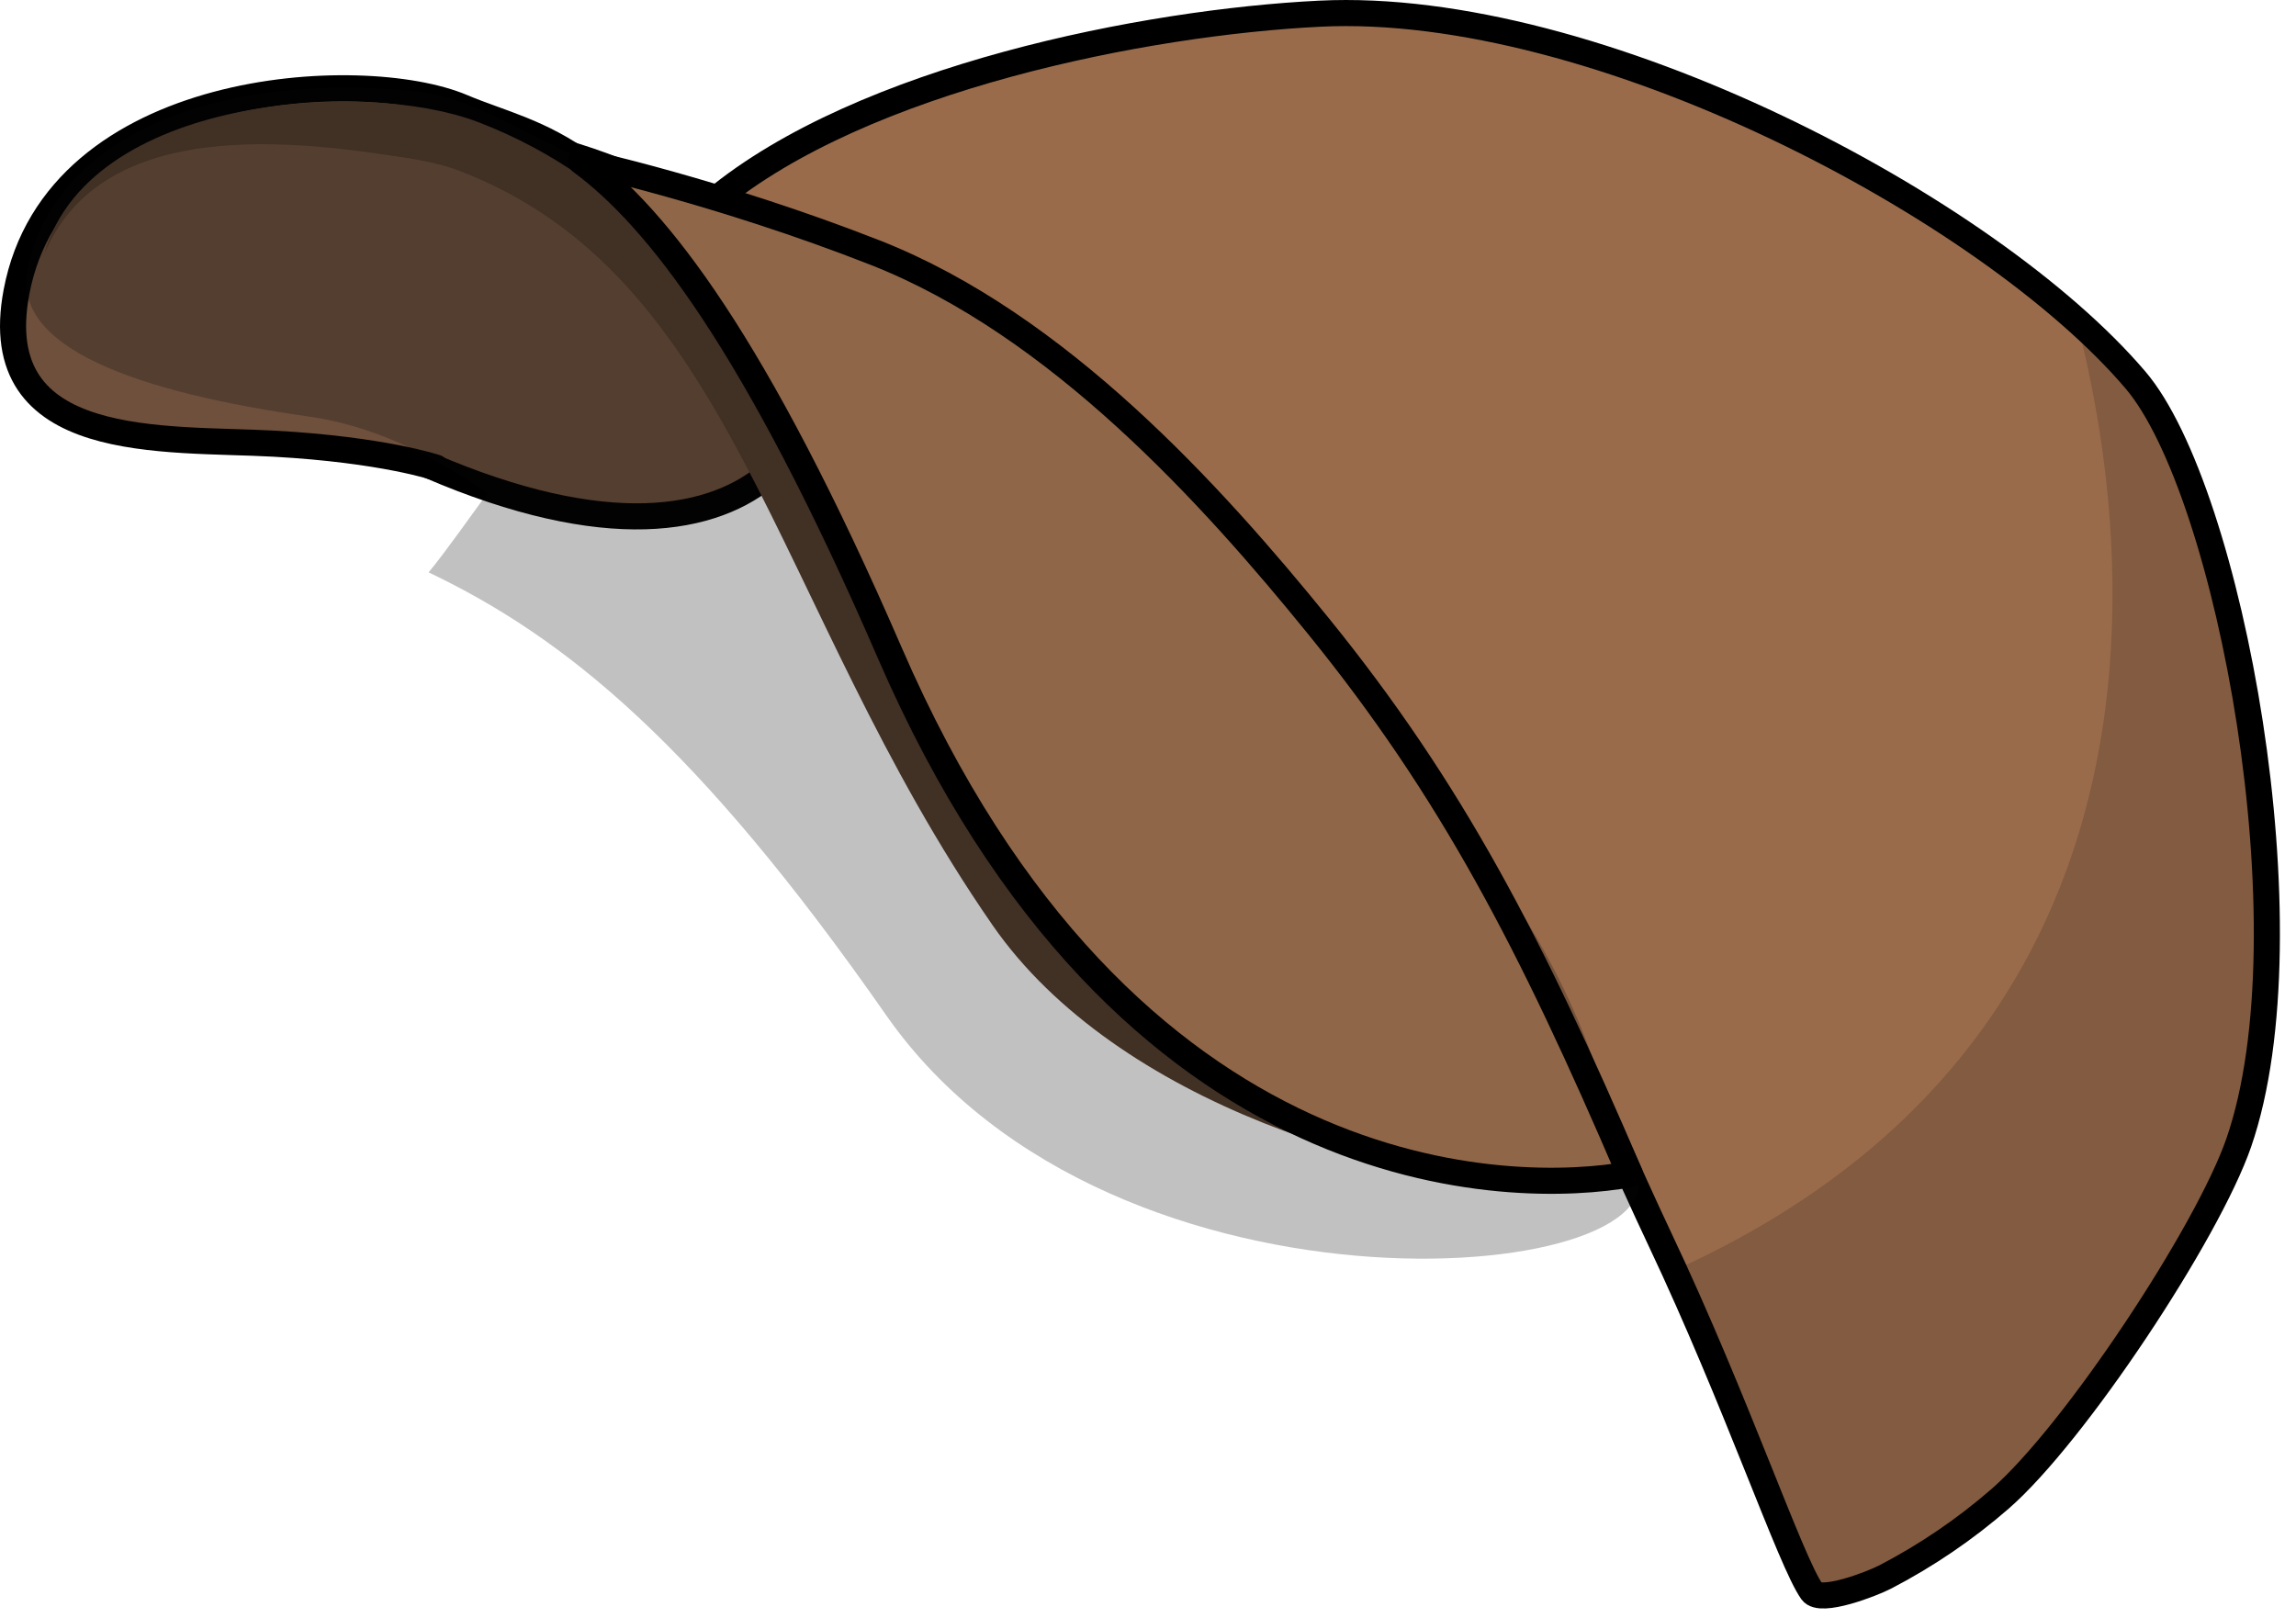
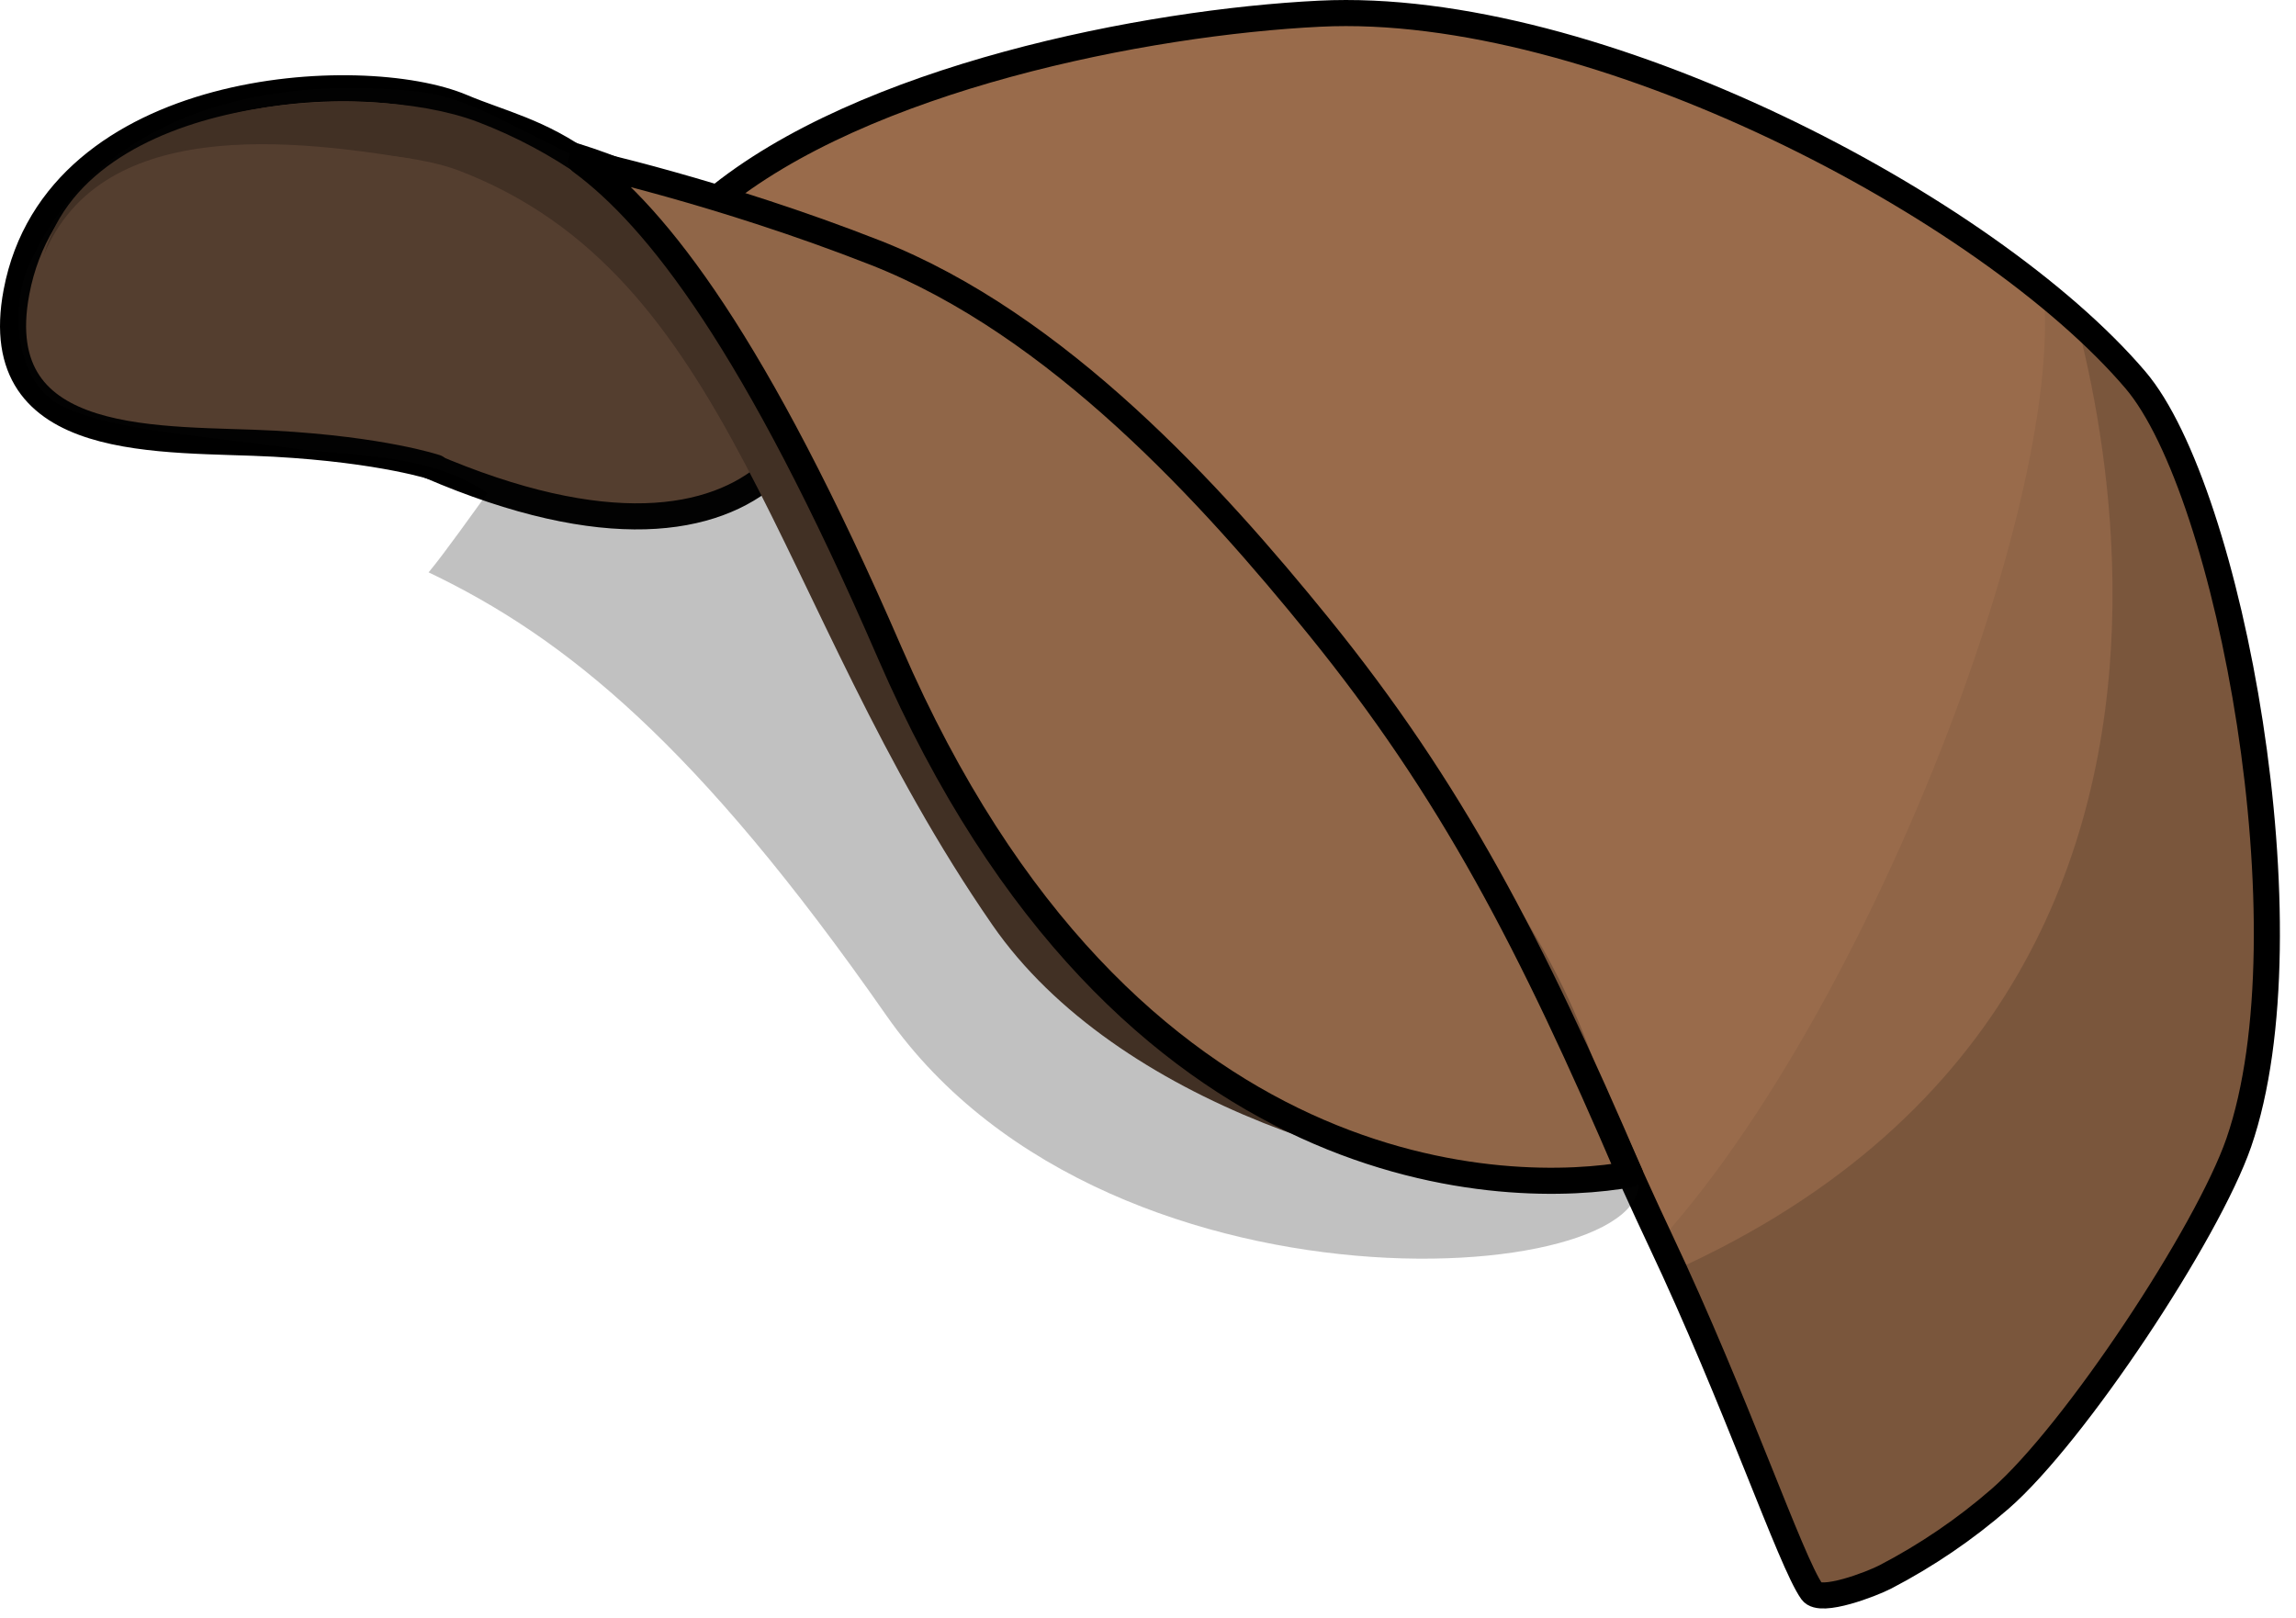
<svg xmlns="http://www.w3.org/2000/svg" width="100%" height="100%" viewBox="0 0 88 62" version="1.1" xml:space="preserve" style="fill-rule:evenodd;clip-rule:evenodd;stroke-linecap:round;stroke-linejoin:round;stroke-miterlimit:1.5;">
  <g id="shield-bottom-back" transform="matrix(1,0,0,1,-658.896,-49.8573)">
    <path d="M675.908,55.218C679.815,54.531 687.755,58.218 689.618,61.121C691.941,64.741 688.9,73.546 675.342,67.699C674.029,67.132 672.364,65.544 671.052,64.358C664.062,58.038 672.814,55.762 675.908,55.218Z" style="fill:rgb(110,80,60);stroke:black;stroke-width:1px;" />
  </g>
  <g id="shield-bottom-front" transform="matrix(1,0,0,1,-658.896,-49.8573)">
    <path d="M675.606,67.782C675.606,67.782 673.59,67.097 669.406,66.865C665.222,66.633 658.365,67.214 659.527,61.054C661.054,52.961 672.777,52.337 676.612,53.964C678.061,54.579 679.598,54.892 681.366,56.195" style="fill:rgb(110,80,60);stroke:black;stroke-width:1px;" />
  </g>
  <g transform="matrix(1,0,0,1,-658.849,-49.8573)">
    <path d="M661.445,60.13C662.634,54.688 672.722,53.888 676.841,55.48C687.943,59.769 689.307,72.6 697.709,84.746C702.152,91.168 712.489,94.389 719.453,94.349" style="fill:none;stroke:rgb(84,61,46);stroke-width:2px;" />
  </g>
  <g id="shield-bottom-front1" transform="matrix(1,0,0,1,-658.896,-49.8573)">
    <path d="M667.222,62.692C666.353,61.933 658.605,66.513 660.289,60.475C661.991,54.371 669.528,55.096 674.65,55.943" style="fill:rgb(110,80,60);" />
  </g>
  <g id="top-cap" transform="matrix(1,0,0,1,-658.896,-49.8573)">
    <path d="M686.271,57.549C691.972,52.827 702.84,50.709 709.478,50.382C720.046,49.86 735.106,57.808 740.741,64.421C744.364,68.671 747.501,85.553 744.705,93.652C743.505,97.125 738.411,104.824 735.555,107.311C734.218,108.475 732.731,109.486 731.158,110.304C730.649,110.569 728.675,111.335 728.342,110.867C727.52,109.71 725.445,103.554 722.533,97.397C719.947,91.929 717.232,84.885 712.911,78.858C704.845,67.609 702.556,64.768 686.271,57.549Z" style="fill:rgb(153,107,75);" />
    <clipPath id="_clip1">
      <path d="M686.271,57.549C691.972,52.827 702.84,50.709 709.478,50.382C720.046,49.86 735.106,57.808 740.741,64.421C744.364,68.671 747.501,85.553 744.705,93.652C743.505,97.125 738.411,104.824 735.555,107.311C734.218,108.475 732.731,109.486 731.158,110.304C730.649,110.569 728.675,111.335 728.342,110.867C727.52,109.71 725.445,103.554 722.533,97.397C719.947,91.929 717.232,84.885 712.911,78.858C704.845,67.609 702.556,64.768 686.271,57.549Z" />
    </clipPath>
    <g clip-path="url(#_clip1)">
      <path d="M737.591,59.237C737.591,59.237 749.068,89.019 720.448,99.625C724.914,110.848 721.541,114.108 729.172,114.171C739.913,114.261 751.832,101.833 750.376,86.84C748.27,65.164 737.591,59.237 737.591,59.237Z" style="fill:rgb(10,10,10);fill-opacity:0.16;" />
+       <g transform="matrix(1,0,0,1,658.896,49.8573)">
+         <path d="M77.7,8.786C80.854,14.605 72.532,37.651 63.637,47.54C51.377,61.171 70.984,65.856 70.984,65.856C81.274,64.364 88.999,56.555 93.593,37.971C91.916,19.33 83.419,11.259 77.7,8.786Z" style="fill-opacity:0.06;" />
+       </g>
    </g>
    <path d="M686.271,57.549C691.972,52.827 702.84,50.709 709.478,50.382C720.046,49.86 735.106,57.808 740.741,64.421C744.364,68.671 747.501,85.553 744.705,93.652C743.505,97.125 738.411,104.824 735.555,107.311C734.218,108.475 732.731,109.486 731.158,110.304C730.649,110.569 728.675,111.335 728.342,110.867C727.52,109.71 725.445,103.554 722.533,97.397C719.947,91.929 717.232,84.885 712.911,78.858C704.845,67.609 702.556,64.768 686.271,57.549Z" style="fill:none;stroke:black;stroke-width:1px;" />
  </g>
  <g id="face-shadow" transform="matrix(1,0,0,1,-658.896,-49.8573)">
-     <path d="M714.966,81.6C707.907,72.291 701.382,62.498 690.795,58.935C687.628,57.87 684.521,57.265 681.55,56.091C679.164,55.148 677.123,53.59 674.849,53.358C667.433,52.601 661.097,54.895 659.962,60.122C659.292,63.203 664.212,64.898 670.765,65.83C673.07,66.158 675.335,67.2 677.577,68.764C677.087,69.431 675.943,71.057 675.324,71.797C680.562,74.301 685.61,78.378 692.865,88.779C701.6,101.3 724.207,99.044 721.475,94.495C720.087,92.186 720.395,88.76 714.966,81.6Z" style="fill:rgb(10,10,10);fill-opacity:0.25;" />
+     <path d="M714.966,81.6C707.907,72.291 701.382,62.498 690.795,58.935C687.628,57.87 684.521,57.265 681.55,56.091C679.164,55.148 677.123,53.59 674.849,53.358C667.433,52.601 662.075,55.208 659.962,60.122C659.347,61.55 659.361,64.61 661.437,65.505C663.476,66.384 666.527,66.536 670.042,67.036C672.346,67.363 675.335,67.2 677.577,68.764C677.087,69.431 675.943,71.057 675.324,71.797C680.562,74.301 685.61,78.378 692.865,88.779C701.6,101.3 724.207,99.044 721.475,94.495C720.087,92.186 720.395,88.76 714.966,81.6Z" style="fill:rgb(10,10,10);fill-opacity:0.25;" />
  </g>
  <g id="shield-top" transform="matrix(1,0,0,1,-658.896,-49.8573)">
    <path d="M692.442,59.543C686.488,57.206 681.171,56.049 681.171,56.049C684.08,58.194 687.851,63.003 692.999,74.884C702.065,95.805 717.002,95.668 721.37,94.871C717.567,85.998 714.526,80.143 709.426,73.855C705.361,68.845 699.457,62.297 692.442,59.543Z" style="fill:rgb(144,102,72);stroke:black;stroke-width:1px;" />
  </g>
</svg>
